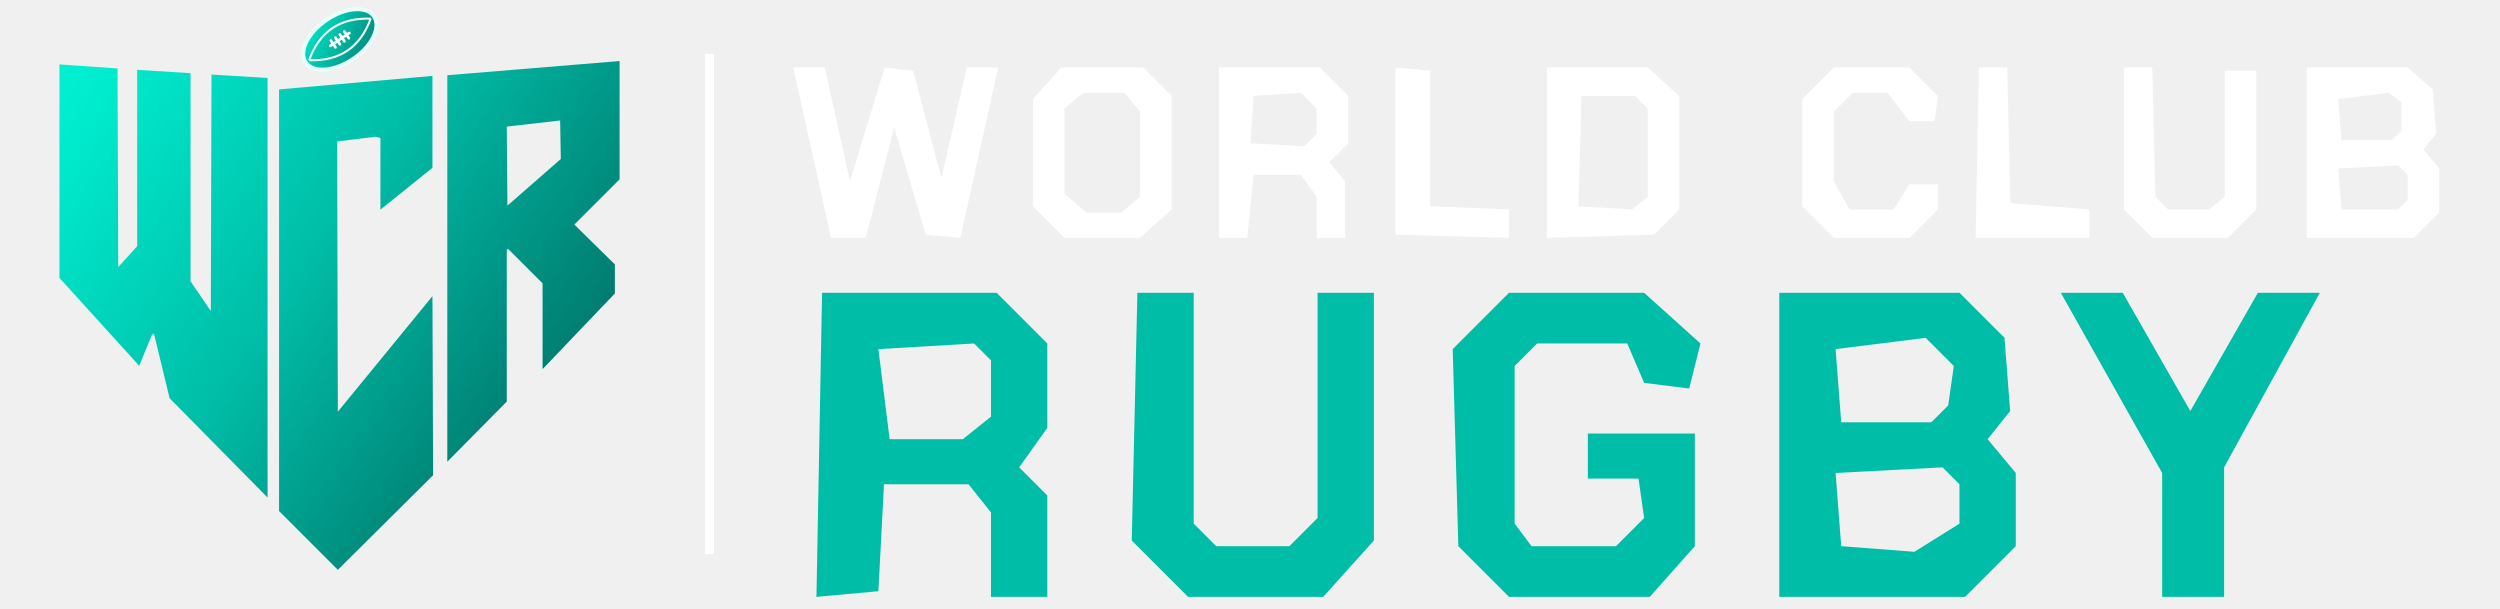
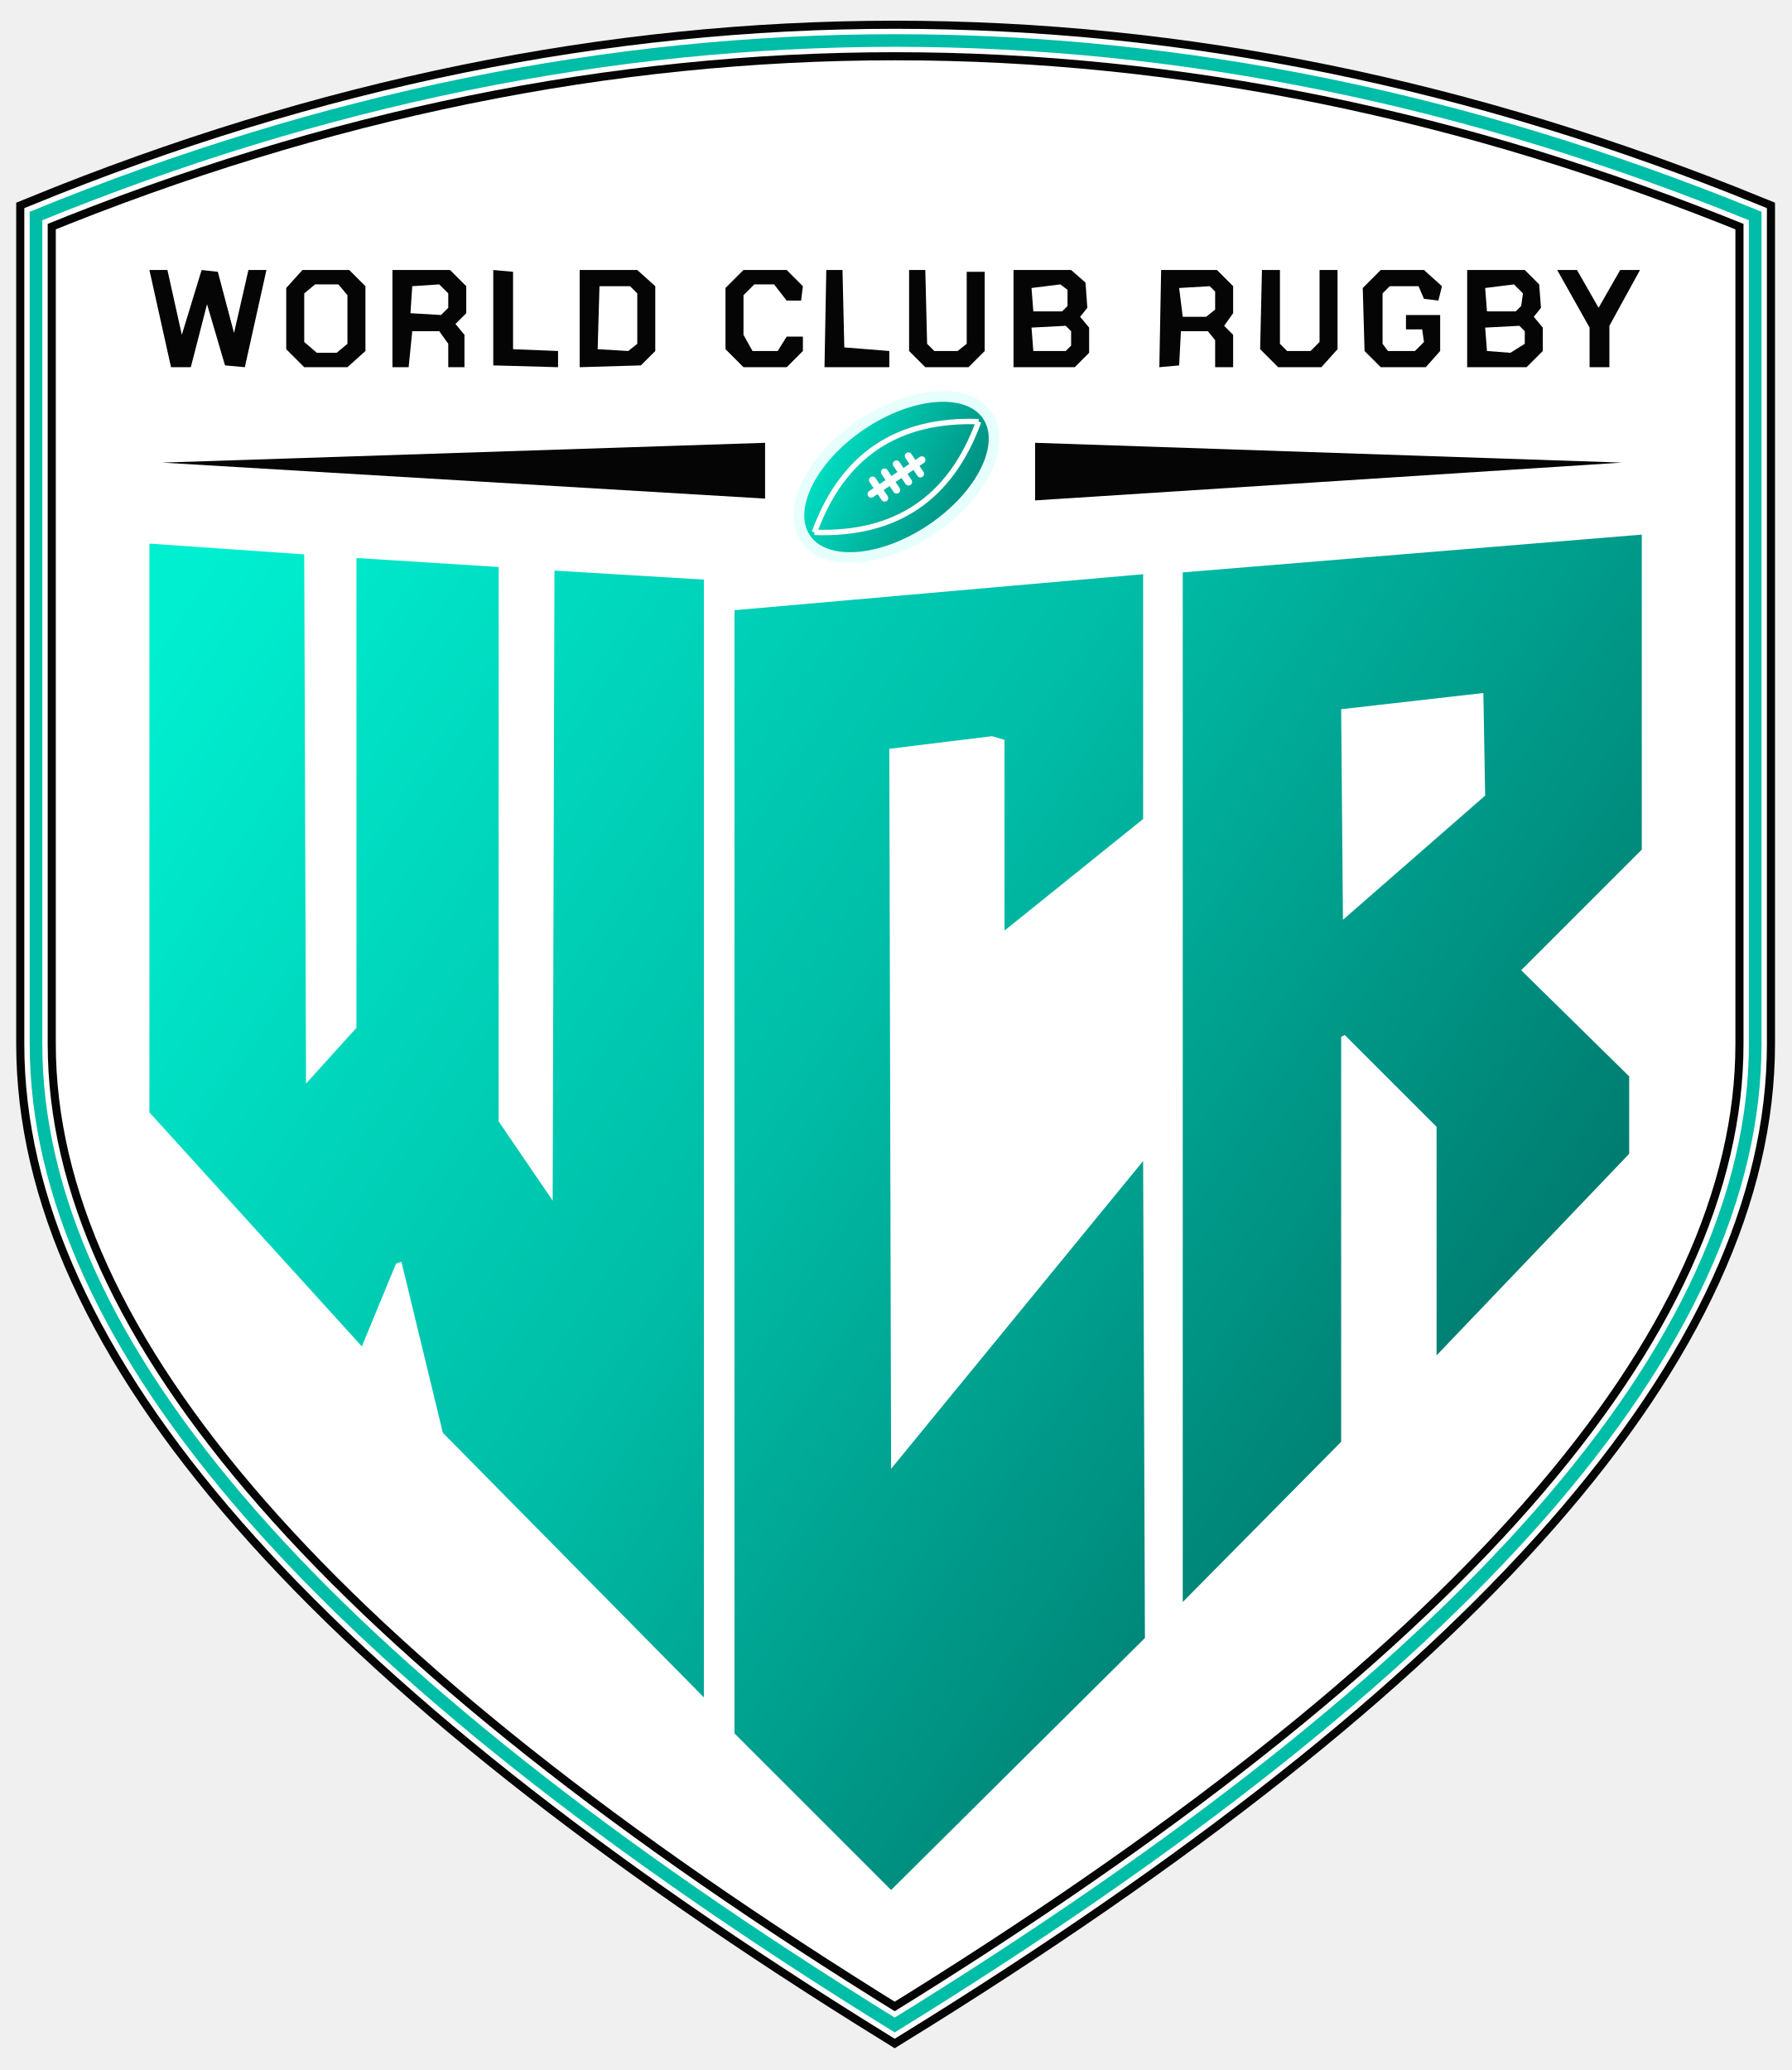
- <svg xmlns="http://www.w3.org/2000/svg" role="img" aria-label="World Club Rugby horizontal logo for dark backgrounds" viewBox="0 0 1110 270">
+ <svg xmlns="http://www.w3.org/2000/svg" role="img" aria-label="World Club Rugby stacked logo" viewBox="65 100 995 1150">
  <defs>
    <linearGradient id="teal" gradientUnits="userSpaceOnUse" x1="170" y1="430" x2="970" y2="960">
      <stop stop-color="#00efd0" />
      <stop offset=".45" stop-color="#00bda7" />
      <stop offset="1" stop-color="#00695f" />
    </linearGradient>
    <linearGradient id="bg" x2="1" y2="1">
      <stop stop-color="#00efd0" />
      <stop offset="1" stop-color="#007f73" />
    </linearGradient>
  </defs>
-   <g transform="translate(-18 -92) scale(.30)">
-     <g transform="translate(563 365) rotate(-34)">
-       <ellipse rx="61" ry="35" fill="url(#bg)" stroke="#e7fffc" stroke-width="6" />
-       <path d="M-55 0Q0-40 55 0M-55 0Q0 40 55 0" stroke="#fff" stroke-width="3" fill="none" />
-       <path d="M-17 0H17M-12-6V6M-4-6V6M4-6V6M12-6V6" stroke="white" stroke-width="4" stroke-linecap="round" />
-     </g>
-     <g fill="url(#teal)">
-       <path fill-rule="evenodd" d="M889,485L890,542L811,611L810,494Z M700,419L473,439L473,1063L560,1150L701,1010L700,745L560,916L559,516L616,509L623,511L623,617L700,555Z M148,402L148,718L266,848L285,802L288,801L311,896L456,1043L456,422L373,417L372,767L342,723L342,415L263,410L263,671L235,702L234,408Z M977,397L722,418L722,990L810,901L810,676L812,675L863,726L863,853L970,741L970,698L910,639L977,572Z" />
-     </g>
+   <path d="M85 220 Q562 25 1040 220 L1040 680 Q1040 930 562 1225 Q85 930 85 680 Z" fill="white" stroke="#050505" stroke-width="22" />
+   <path d="M85 220 Q562 25 1040 220 L1040 680 Q1040 930 562 1225 Q85 930 85 680 Z" fill="none" stroke="white" stroke-width="13" />
+   <path d="M85 220 Q562 25 1040 220 L1040 680 Q1040 930 562 1225 Q85 930 85 680 Z" fill="none" stroke="#00bda7" stroke-width="7" />
+   <g fill="#050505">
+     <path fill-rule="evenodd" d="M890,282L909,281L912,284L912,291L904,296L891,295Z M638,282L657,281L660,284L660,292L657,295L639,295Z M720,260L737,259L740,262L740,272L735,276L722,276Z M398,259L415,259L419,263L419,291L414,295L397,294Z M890,260L906,258L911,263L910,270L907,273L891,273Z M638,260L654,258L658,261L658,270L655,273L639,273Z M314,263L314,271L310,275L293,274L294,259L309,258Z M240,258L253,258L258,264L258,291L252,296L241,296L234,290L234,263Z M930,250L948,282L948,304L959,304L959,281L976,250L965,250L953,271L941,250Z M880,250L880,304L913,304L922,295L922,282L917,276L921,271L920,258L912,250Z M832,250L822,260L823,295L832,304L857,304L865,295L865,275L846,275L846,283L855,283L856,290L851,295L836,295L833,291L833,263L837,259L853,259L856,266L864,267L866,259L856,250Z M766,250L765,294L775,304L799,304L808,294L808,250L798,250L798,290L793,295L780,295L776,291L776,250Z M710,250L709,304L720,303L721,284L736,284L740,289L740,304L750,304L750,286L745,281L750,274L750,259L741,250Z M628,250L628,304L662,304L670,296L670,282L665,276L669,271L668,257L660,250Z M570,250L570,295L579,304L603,304L612,295L612,251L602,251L602,291L597,295L584,295L580,291L579,250Z M524,250L523,304L559,304L559,295L534,293L533,250Z M478,250L468,260L468,294L478,304L502,304L511,295L511,287L502,287L497,295L483,295L478,286L478,264L484,258L495,258L502,267L510,267L511,259L502,250Z M387,250L387,304L421,303L429,295L429,259L419,250Z M339,250L339,303L375,304L375,295L350,294L350,251Z M283,250L283,304L292,304L294,284L309,284L314,291L314,304L323,304L323,286L318,280L324,274L324,259L315,250Z M233,250L224,260L224,294L234,304L258,304L268,295L268,259L259,250Z M148,250L160,304L171,304L180,269L190,303L201,304L213,250L203,250L195,285L186,251L177,250L166,286L158,250Z" />
+     <path d="M640 378L966 357L640 346ZM490 377L490 346L155 357Z" />
  </g>
-   <path d="M315 24V246" stroke="white" stroke-width="4" />
-   <defs>
-     <clipPath id="worldclub">
-       <rect x="140" y="240" width="540" height="75" />
-     </clipPath>
-     <clipPath id="rugby">
-       <rect x="700" y="240" width="285" height="75" />
-     </clipPath>
-   </defs>
-   <g transform="translate(145 -320) scale(1.4)" fill="white">
-     <g clip-path="url(#worldclub)">
-       <path fill-rule="evenodd" d="M890,282L909,281L912,284L912,291L904,296L891,295Z M638,282L657,281L660,284L660,292L657,295L639,295Z M720,260L737,259L740,262L740,272L735,276L722,276Z M398,259L415,259L419,263L419,291L414,295L397,294Z M890,260L906,258L911,263L910,270L907,273L891,273Z M638,260L654,258L658,261L658,270L655,273L639,273Z M314,263L314,271L310,275L293,274L294,259L309,258Z M240,258L253,258L258,264L258,291L252,296L241,296L234,290L234,263Z M930,250L948,282L948,304L959,304L959,281L976,250L965,250L953,271L941,250Z M880,250L880,304L913,304L922,295L922,282L917,276L921,271L920,258L912,250Z M832,250L822,260L823,295L832,304L857,304L865,295L865,275L846,275L846,283L855,283L856,290L851,295L836,295L833,291L833,263L837,259L853,259L856,266L864,267L866,259L856,250Z M766,250L765,294L775,304L799,304L808,294L808,250L798,250L798,290L793,295L780,295L776,291L776,250Z M710,250L709,304L720,303L721,284L736,284L740,289L740,304L750,304L750,286L745,281L750,274L750,259L741,250Z M628,250L628,304L662,304L670,296L670,282L665,276L669,271L668,257L660,250Z M570,250L570,295L579,304L603,304L612,295L612,251L602,251L602,291L597,295L584,295L580,291L579,250Z M524,250L523,304L559,304L559,295L534,293L533,250Z M478,250L468,260L468,294L478,304L502,304L511,295L511,287L502,287L497,295L483,295L478,286L478,264L484,258L495,258L502,267L510,267L511,259L502,250Z M387,250L387,304L421,303L429,295L429,259L419,250Z M339,250L339,303L375,304L375,295L350,294L350,251Z M283,250L283,304L292,304L294,284L309,284L314,291L314,304L323,304L323,286L318,280L324,274L324,259L315,250Z M233,250L224,260L224,294L234,304L258,304L268,295L268,259L259,250Z M148,250L160,304L171,304L180,269L190,303L201,304L213,250L203,250L195,285L186,251L177,250L166,286L158,250Z" />
-     </g>
+   <g transform="translate(563 365) rotate(-34)">
+     <ellipse rx="61" ry="35" fill="url(#bg)" stroke="#e7fffc" stroke-width="6" />
+     <path d="M-55 0Q0-40 55 0M-55 0Q0 40 55 0" stroke="#fff" stroke-width="3" fill="none" />
+     <path d="M-17 0H17M-12-6V6M-4-6V6M4-6V6M12-6V6" stroke="white" stroke-width="4" stroke-linecap="round" />
  </g>
-   <g transform="translate(-1410 -495) scale(2.5)" fill="#00bda7">
-     <g clip-path="url(#rugby)">
-       <path fill-rule="evenodd" d="M890,282L909,281L912,284L912,291L904,296L891,295Z M638,282L657,281L660,284L660,292L657,295L639,295Z M720,260L737,259L740,262L740,272L735,276L722,276Z M398,259L415,259L419,263L419,291L414,295L397,294Z M890,260L906,258L911,263L910,270L907,273L891,273Z M638,260L654,258L658,261L658,270L655,273L639,273Z M314,263L314,271L310,275L293,274L294,259L309,258Z M240,258L253,258L258,264L258,291L252,296L241,296L234,290L234,263Z M930,250L948,282L948,304L959,304L959,281L976,250L965,250L953,271L941,250Z M880,250L880,304L913,304L922,295L922,282L917,276L921,271L920,258L912,250Z M832,250L822,260L823,295L832,304L857,304L865,295L865,275L846,275L846,283L855,283L856,290L851,295L836,295L833,291L833,263L837,259L853,259L856,266L864,267L866,259L856,250Z M766,250L765,294L775,304L799,304L808,294L808,250L798,250L798,290L793,295L780,295L776,291L776,250Z M710,250L709,304L720,303L721,284L736,284L740,289L740,304L750,304L750,286L745,281L750,274L750,259L741,250Z M628,250L628,304L662,304L670,296L670,282L665,276L669,271L668,257L660,250Z M570,250L570,295L579,304L603,304L612,295L612,251L602,251L602,291L597,295L584,295L580,291L579,250Z M524,250L523,304L559,304L559,295L534,293L533,250Z M478,250L468,260L468,294L478,304L502,304L511,295L511,287L502,287L497,295L483,295L478,286L478,264L484,258L495,258L502,267L510,267L511,259L502,250Z M387,250L387,304L421,303L429,295L429,259L419,250Z M339,250L339,303L375,304L375,295L350,294L350,251Z M283,250L283,304L292,304L294,284L309,284L314,291L314,304L323,304L323,286L318,280L324,274L324,259L315,250Z M233,250L224,260L224,294L234,304L258,304L268,295L268,259L259,250Z M148,250L160,304L171,304L180,269L190,303L201,304L213,250L203,250L195,285L186,251L177,250L166,286L158,250Z" />
-     </g>
+   <g fill="url(#teal)">
+     <path fill-rule="evenodd" d="M889,485L890,542L811,611L810,494Z M700,419L473,439L473,1063L560,1150L701,1010L700,745L560,916L559,516L616,509L623,511L623,617L700,555Z M148,402L148,718L266,848L285,802L288,801L311,896L456,1043L456,422L373,417L372,767L342,723L342,415L263,410L263,671L235,702L234,408Z M977,397L722,418L722,990L810,901L810,676L812,675L863,726L863,853L970,741L970,698L910,639L977,572Z" />
  </g>
</svg>
